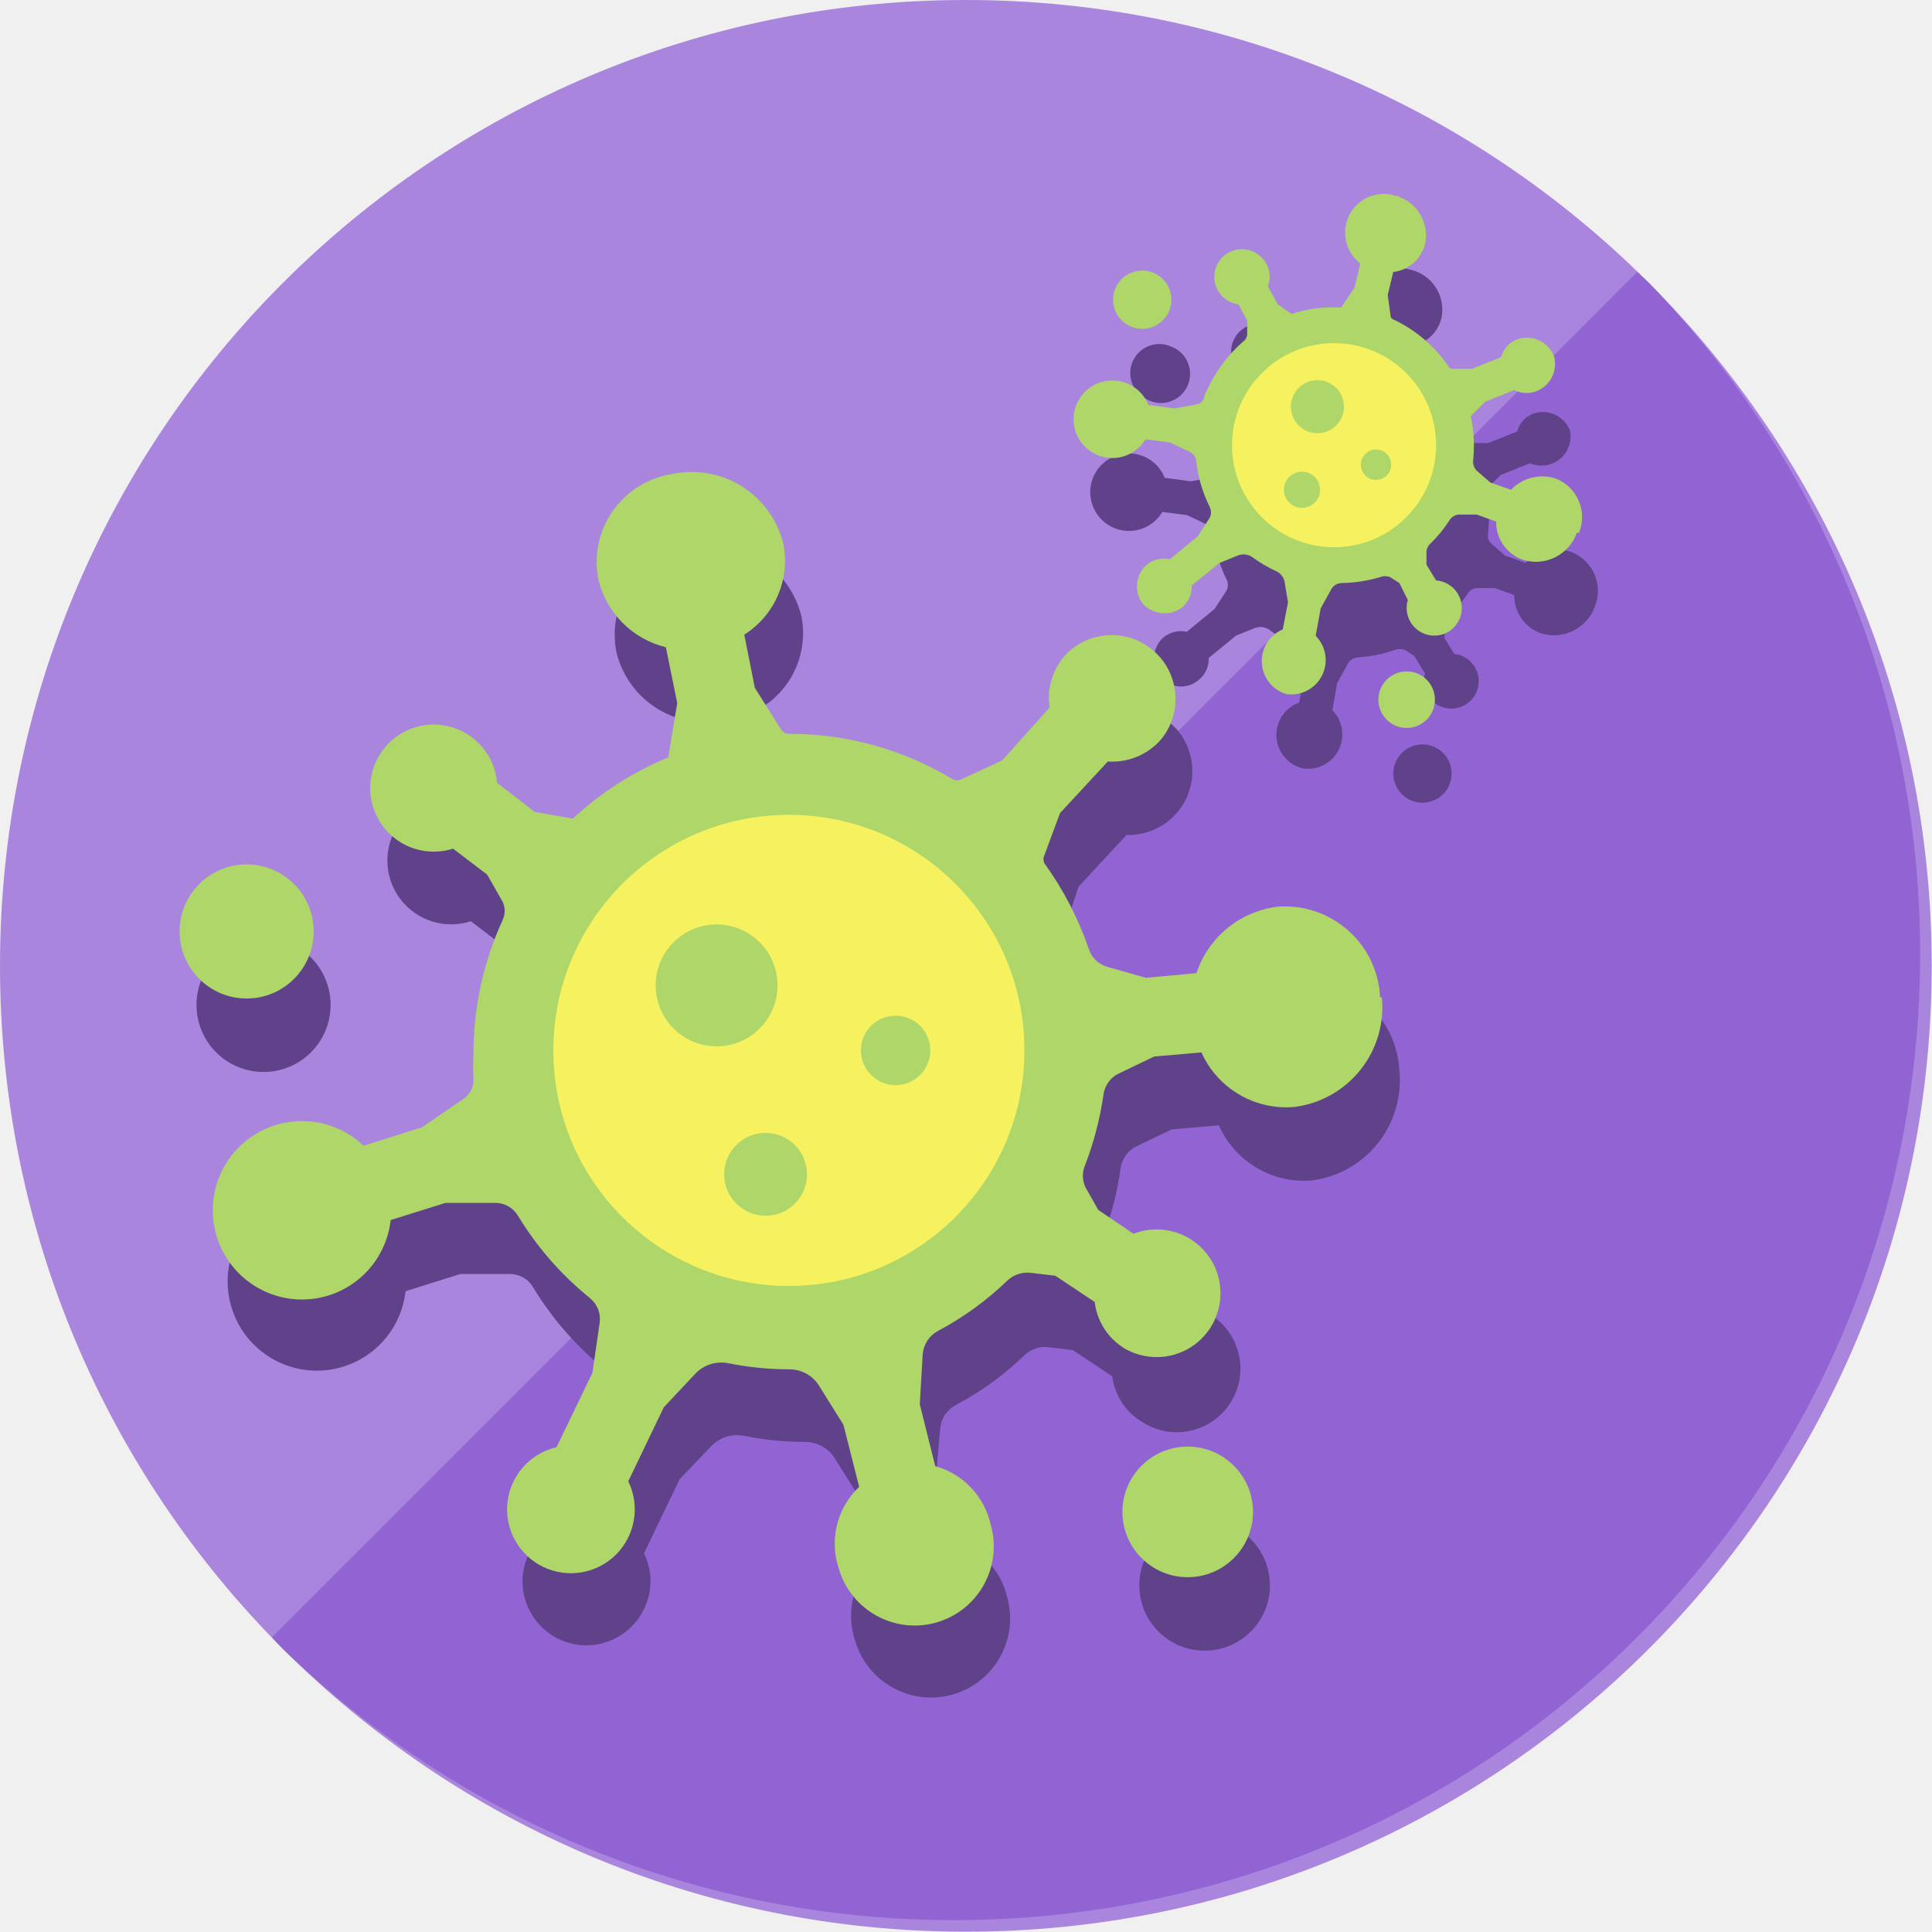
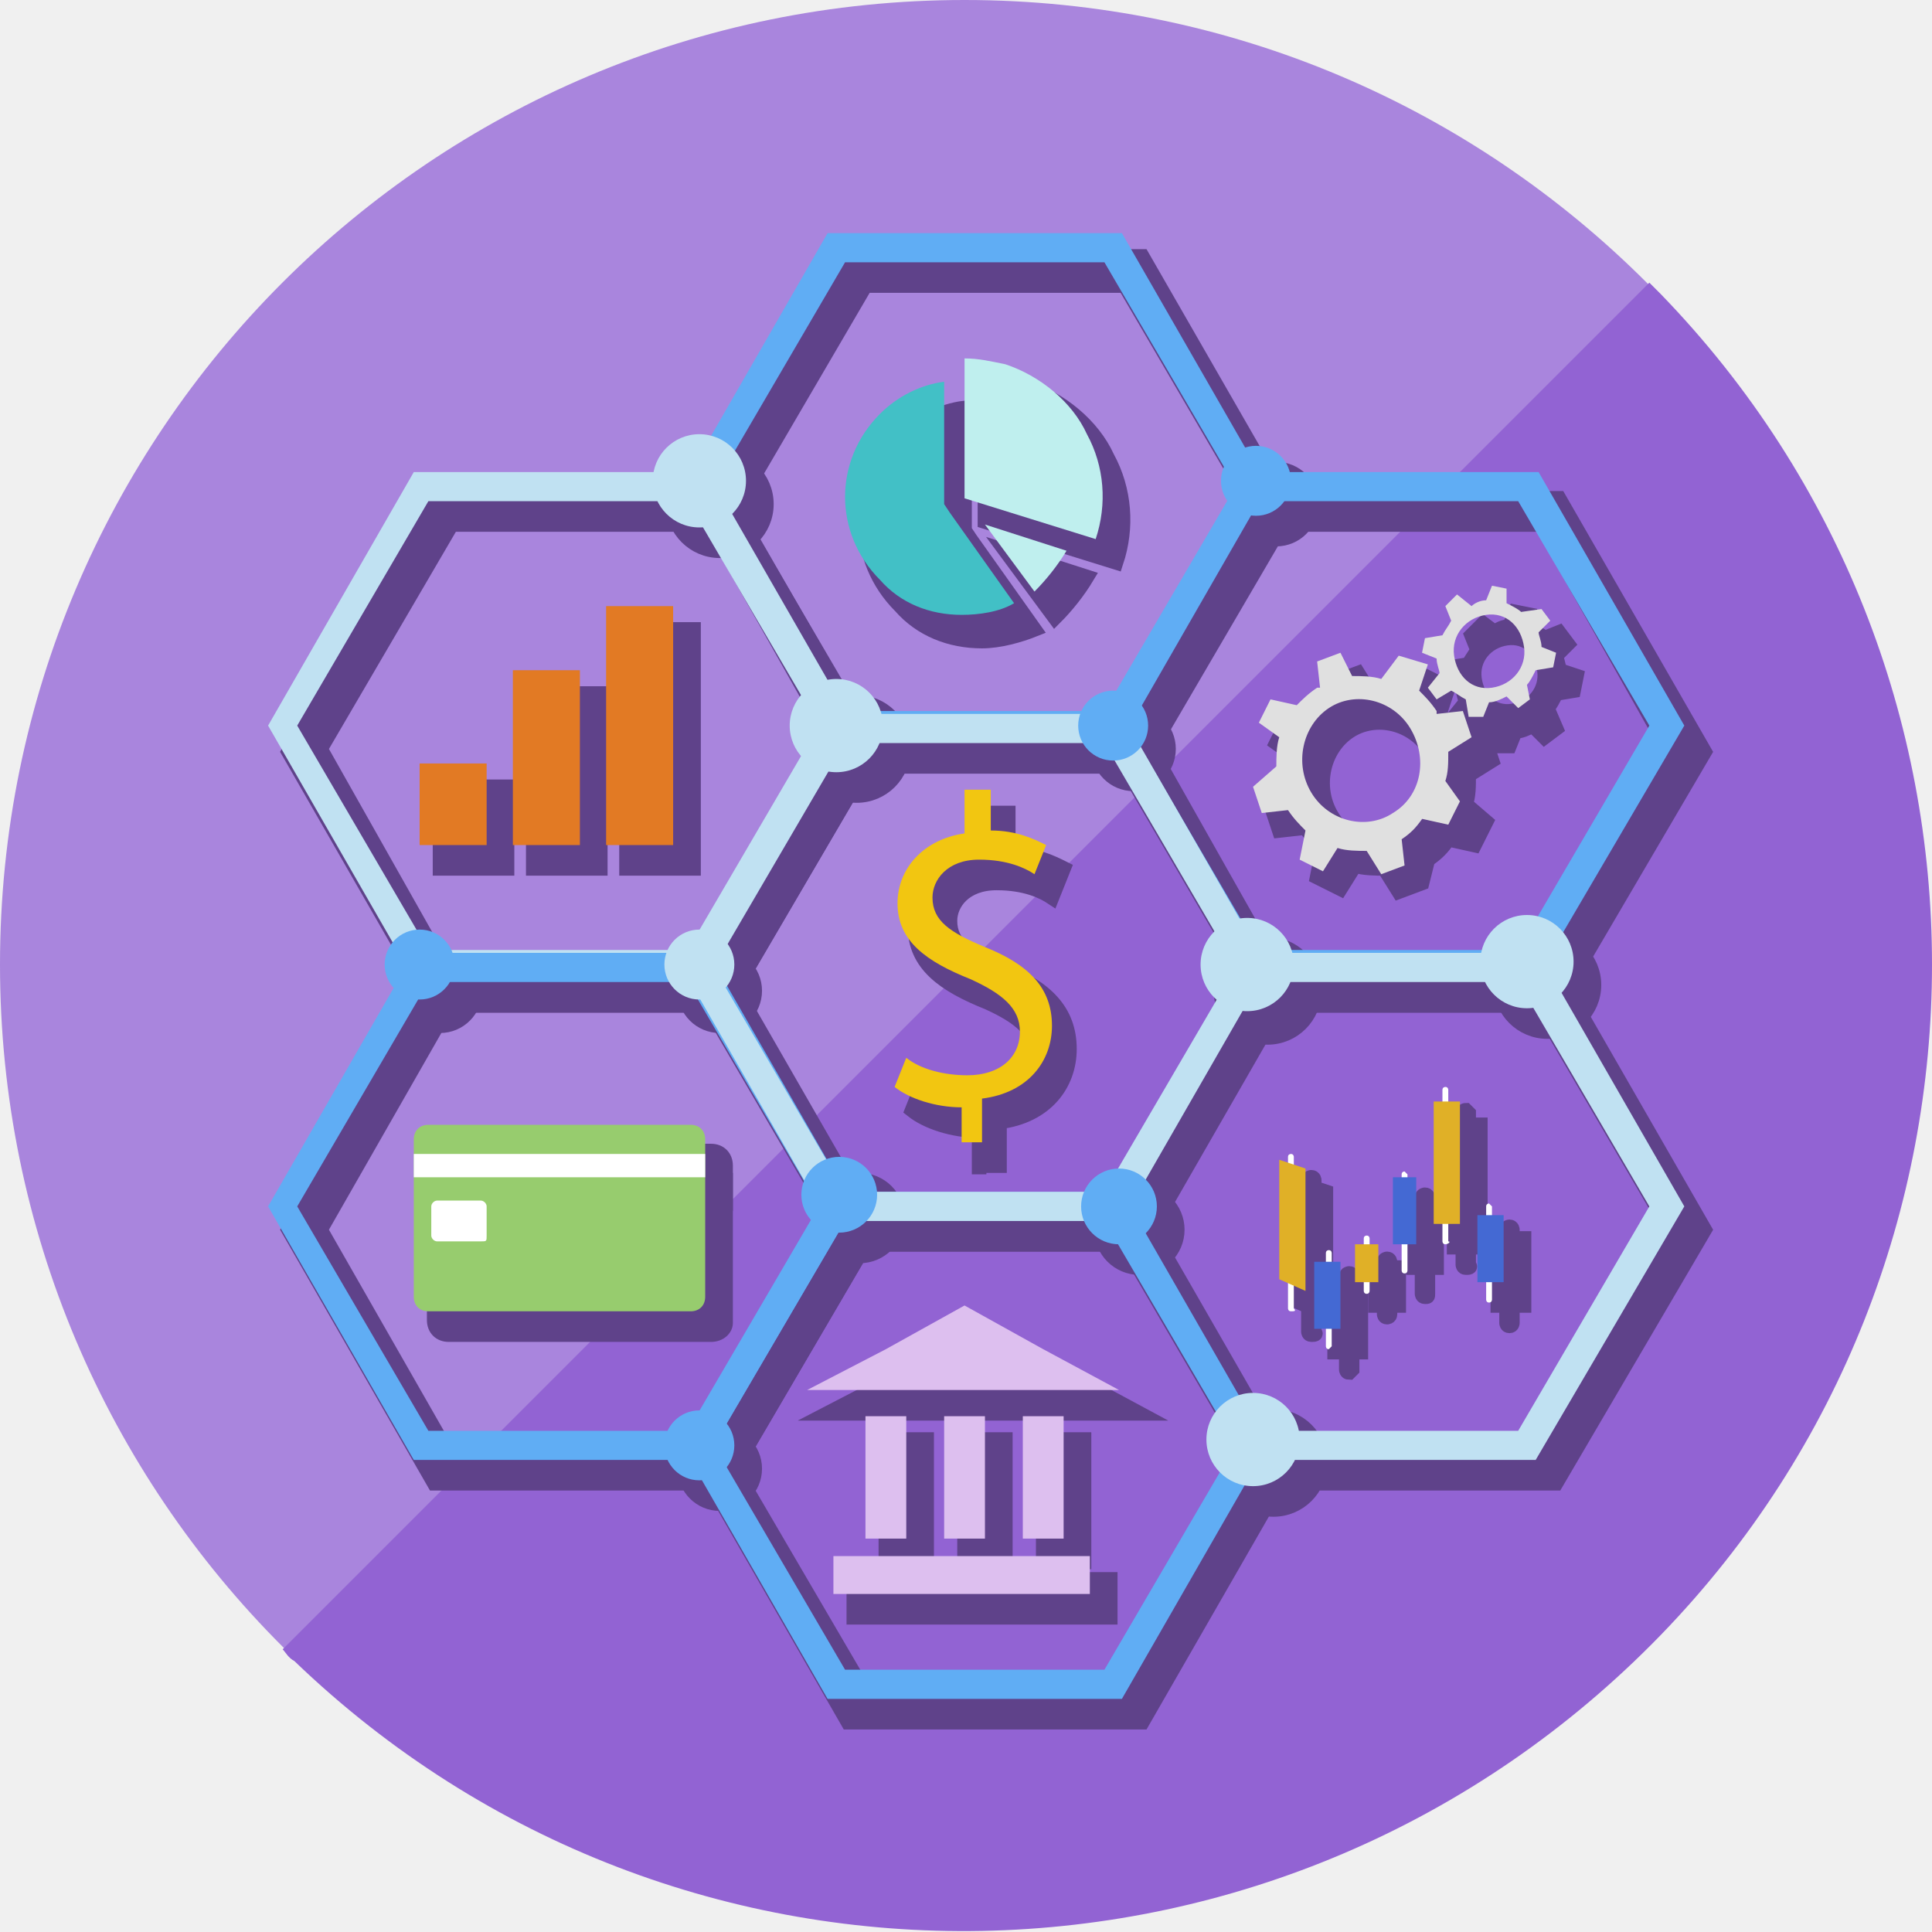
- <svg xmlns="http://www.w3.org/2000/svg" viewBox="0 0 66.27 66.27">
-   <defs>
-     <style>.cls-1{fill:#a985dd;}.cls-2{fill:#9263d3;}.cls-3{fill:#5f428a;}.cls-4{fill:#afd669;}.cls-5{fill:#f5f15f;}</style>
-   </defs>
-   <g id="圖層_2" data-name="圖層 2">
-     <g id="圖層_1-2" data-name="圖層 1">
-       <circle class="cls-1" cx="33.13" cy="33.13" r="33.13" />
-       <path class="cls-2" d="M9.33,56.16c.12.14.24.27.37.4A33.14,33.14,0,0,0,56.56,9.7l-.4-.37Z" />
-       <path class="cls-3" d="M44.47,33.62a3.35,3.35,0,0,0-2.79,2.28L40,36.06l-1.34-.38a.91.91,0,0,1-.62-.6,11.23,11.23,0,0,0-1.52-2.94.33.33,0,0,1,0-.3L37,30.41l1.64-1.77A2.19,2.19,0,0,0,40.35,25a2.19,2.19,0,0,0-3.75,1.84L35,28.57l-1.4.65a.35.35,0,0,1-.3,0,10.86,10.86,0,0,0-5.62-1.56h0a.33.33,0,0,1-.27-.15l-.9-1.44-.37-1.81a3,3,0,0,0,1.35-3.12,3.24,3.24,0,0,0-3.82-2.39,3.06,3.06,0,0,0-2.53,3.6,3.14,3.14,0,0,0,2.32,2.34l.39,1.92-.31,1.86a10.9,10.9,0,0,0-3.27,2.1l-1.31-.23-1.3-1a2.19,2.19,0,1,0-1.51,2.26l1.17.89.43.88a.73.73,0,0,1,0,.63,11,11,0,0,0-1,4.55,8.51,8.51,0,0,0,0,.88.78.78,0,0,1-.31.68l-1.46,1-2,.63a3.06,3.06,0,1,0,.93,2.55l1.88-.59,1.71,0a.91.91,0,0,1,.77.43A10.89,10.89,0,0,0,20.78,47a.89.89,0,0,1,.32.84l-.24,1.72-1.23,2.55a2.19,2.19,0,1,0,2.46,3.08,2.17,2.17,0,0,0,0-1.91l1.22-2.54L24.4,49.6a1.23,1.23,0,0,1,1.12-.35,10.66,10.66,0,0,0,2.12.21h0a1.2,1.2,0,0,1,1,.57l.83,1.33.54,2.13a2.69,2.69,0,0,0-.68,2.78,2.71,2.71,0,0,0,5.21-1.51,2.68,2.68,0,0,0-1.9-1.95l-.54-2.12L32.25,49a1,1,0,0,1,.51-.79,10.59,10.59,0,0,0,2.4-1.74,1,1,0,0,1,.79-.26l.85.1,1.35.9a2.16,2.16,0,0,0,1.05,1.58,2.18,2.18,0,0,0,2.33-3.69,2.17,2.17,0,0,0-2-.23L38.32,44l-.44-.78a.89.89,0,0,1-.05-.78,10.61,10.61,0,0,0,.61-2.39,1,1,0,0,1,.52-.72l1.23-.59,1.62-.14A3.19,3.19,0,0,0,45,40.49a3.46,3.46,0,0,0,3-3.76A3.27,3.27,0,0,0,44.47,33.62Z" />
-       <circle class="cls-3" cx="9.04" cy="34.47" r="2.3" />
-       <path class="cls-3" d="M41.32,52.14a2.24,2.24,0,1,0,2.24,2.24A2.24,2.24,0,0,0,41.32,52.14Z" />
-       <path class="cls-3" d="M53.86,18.92a1.48,1.48,0,0,0-1.52.39l-.71-.25-.45-.39a.37.37,0,0,1-.14-.35A5,5,0,0,0,51,16.88a.13.13,0,0,1,0-.12l.48-.47,1-.4a1,1,0,0,0,1.37-1.13,1,1,0,0,0-1.26-.57.9.9,0,0,0-.55.61l-1,.4h-.67a.14.14,0,0,1-.12-.06,4.74,4.74,0,0,0-1.92-1.64h0a.15.15,0,0,1-.08-.11l-.09-.72.19-.79a1.28,1.28,0,0,0,1.1-1,1.41,1.41,0,0,0-1.07-1.63,1.32,1.32,0,0,0-1.65,1,1.34,1.34,0,0,0,.49,1.34l-.2.83-.46.68a4.48,4.48,0,0,0-1.67.23L44.4,13l-.33-.62a.92.92,0,0,0-.08-.82A.95.95,0,1,0,43.07,13l.3.56V14a.31.31,0,0,1-.11.25A4.87,4.87,0,0,0,42,15.8l-.15.36a.3.3,0,0,1-.24.21l-.76.14-.9-.12a1.32,1.32,0,0,0-1.08-.83,1.33,1.33,0,1,0,1,2l.85.11.67.32a.38.38,0,0,1,.22.31,4.74,4.74,0,0,0,.46,1.57.42.42,0,0,1,0,.39l-.41.63-.95.78a.94.94,0,0,0-.84.23,1,1,0,0,0-.13,1.25.94.94,0,0,0,1.37.18.92.92,0,0,0,.35-.76l.94-.77.65-.26a.53.53,0,0,1,.5.07,4.21,4.21,0,0,0,.8.47h0a.53.53,0,0,1,.3.41l.09.68-.18.93a1.18,1.18,0,0,0,.14,2.26,1.18,1.18,0,0,0,1-2l.17-.94.36-.65a.42.42,0,0,1,.34-.22,4.86,4.86,0,0,0,1.26-.25.48.48,0,0,1,.37,0l.31.2.37.6a.94.94,0,1,0,1-.67l-.33-.54,0-.39a.38.38,0,0,1,.12-.32,5,5,0,0,0,.68-.83.4.4,0,0,1,.33-.18h.59l.67.24a1.37,1.37,0,0,0,.91,1.31,1.49,1.49,0,0,0,1.86-.93A1.43,1.43,0,0,0,53.86,18.92Z" />
-       <path class="cls-3" d="M39.34,13.7a1,1,0,1,0,.84-1.81,1,1,0,0,0-1.32.49A1,1,0,0,0,39.34,13.7Z" />
-       <path class="cls-3" d="M49.24,25.64a1,1,0,1,0,.47,1.29A1,1,0,0,0,49.24,25.64Z" />
-       <path class="cls-4" d="M47.4,34.21a3.45,3.45,0,0,1-3,3.76,3.19,3.19,0,0,1-3.19-1.87l-1.62.14-1.23.59a.94.94,0,0,0-.51.72,11.19,11.19,0,0,1-.62,2.39.93.93,0,0,0,0,.78l.44.78,1.21.82a2.19,2.19,0,1,1-.33,3.92,2.16,2.16,0,0,1-1-1.58l-1.35-.9-.84-.1a1,1,0,0,0-.8.26,10.59,10.59,0,0,1-2.4,1.74,1,1,0,0,0-.51.79l-.1,1.72.53,2.12a2.68,2.68,0,0,1,1.9,2,2.71,2.71,0,0,1-5.21,1.51A2.69,2.69,0,0,1,29.47,51l-.54-2.13-.83-1.33a1.2,1.2,0,0,0-1-.57h0a10.66,10.66,0,0,1-2.12-.21,1.23,1.23,0,0,0-1.12.35l-1.09,1.16-1.22,2.54a2.19,2.19,0,1,1-2.46-1.17l1.23-2.55.25-1.72a.92.92,0,0,0-.33-.84,10.89,10.89,0,0,1-2.48-2.84.91.91,0,0,0-.77-.43l-1.71,0-1.88.59a3.06,3.06,0,1,1-.93-2.55l2-.63,1.46-1a.78.78,0,0,0,.31-.68,8.51,8.51,0,0,1,0-.88,11,11,0,0,1,1-4.55.73.73,0,0,0,0-.63L16.71,30l-1.17-.89a2.18,2.18,0,1,1,1.51-2.26l1.29,1,1.31.23a10.9,10.9,0,0,1,3.27-2.1l.31-1.86-.39-1.92a3.14,3.14,0,0,1-2.32-2.34,3.06,3.06,0,0,1,2.53-3.6,3.24,3.24,0,0,1,3.82,2.39,3,3,0,0,1-1.34,3.12l.36,1.82.9,1.43a.33.33,0,0,0,.27.15h0a10.83,10.83,0,0,1,5.62,1.56.35.35,0,0,0,.3,0l1.4-.65L36,24.27a2.22,2.22,0,0,1,.56-1.82,2.19,2.19,0,0,1,3.26,2.92,2.22,2.22,0,0,1-1.82.75l-1.64,1.77-.53,1.43a.32.32,0,0,0,0,.3,11.23,11.23,0,0,1,1.52,2.94.93.93,0,0,0,.62.6l1.34.38,1.73-.16a3.36,3.36,0,0,1,2.79-2.28,3.27,3.27,0,0,1,3.51,3.11Z" />
-       <circle class="cls-5" cx="27.06" cy="36.03" r="8.08" />
-       <circle class="cls-4" cx="8.46" cy="31.95" r="2.3" />
-       <circle class="cls-4" cx="40.74" cy="51.86" r="2.24" />
-       <circle class="cls-4" cx="24.58" cy="33.8" r="2.09" />
-       <circle class="cls-4" cx="26.26" cy="40.28" r="1.42" />
-       <circle class="cls-4" cx="30.72" cy="36.03" r="1.19" />
-       <path class="cls-4" d="M54.09,18.27a1.49,1.49,0,0,1-1.86.93,1.37,1.37,0,0,1-.91-1.31l-.67-.24h-.59a.4.4,0,0,0-.33.18,4.56,4.56,0,0,1-.68.83.41.41,0,0,0-.12.32l0,.39.33.54a.95.95,0,0,1,.37,1.79.95.95,0,0,1-1.34-1.12L48,20l-.31-.2a.45.45,0,0,0-.36,0A5,5,0,0,1,46,20a.42.42,0,0,0-.34.22l-.36.65-.17.94a1.18,1.18,0,0,1-1,2A1.18,1.18,0,0,1,44,21.59l.18-.93L44.07,20a.51.51,0,0,0-.3-.41h0a4.54,4.54,0,0,1-.8-.47.53.53,0,0,0-.5-.07l-.64.26-.95.77a.94.94,0,0,1-.34.76,1,1,0,0,1-1.38-.18,1,1,0,0,1,.13-1.25.94.94,0,0,1,.84-.23l.95-.78.41-.63a.42.42,0,0,0,0-.39,4.74,4.74,0,0,1-.46-1.57.38.38,0,0,0-.22-.31l-.67-.32-.85-.11a1.32,1.32,0,0,1-1.3.63,1.33,1.33,0,1,1,1.4-1.81l.9.12.76-.14a.33.33,0,0,0,.25-.21c0-.12.09-.24.14-.36a4.87,4.87,0,0,1,1.22-1.6.32.32,0,0,0,.12-.25V11l-.3-.56A.95.95,0,1,1,43.41,9a.92.92,0,0,1,.08.82l.34.62.47.33A4.48,4.48,0,0,1,46,10.55l.46-.68.2-.83a1.34,1.34,0,0,1-.49-1.34,1.32,1.32,0,0,1,1.65-1,1.41,1.41,0,0,1,1.07,1.63,1.28,1.28,0,0,1-1.1,1l-.19.79.1.72a.12.12,0,0,0,.08.11h0a4.74,4.74,0,0,1,1.92,1.64.14.14,0,0,0,.12.06h.67l1-.4a.9.9,0,0,1,.55-.61,1,1,0,0,1,1.26.57,1,1,0,0,1-.51,1.17.94.94,0,0,1-.85,0l-1,.4-.47.47a.11.11,0,0,0,0,.12,5,5,0,0,1,.06,1.44.43.43,0,0,0,.14.35l.45.39.71.25a1.48,1.48,0,0,1,1.52-.39,1.42,1.42,0,0,1,.81,1.87Z" />
-       <circle class="cls-5" cx="45.76" cy="15.27" r="3.5" />
-       <circle class="cls-4" cx="39.18" cy="10.28" r="1" />
-       <circle class="cls-4" cx="48.25" cy="24" r="0.97" />
-       <circle class="cls-4" cx="45.19" cy="13.95" r="0.91" />
-       <circle class="cls-4" cx="44.66" cy="16.8" r="0.62" />
-       <circle class="cls-4" cx="47.2" cy="15.94" r="0.52" />
+ <svg xmlns="http://www.w3.org/2000/svg" version="1.1" id="圖層_1" x="0px" y="0px" viewBox="0 0 66.3 66.3" style="enable-background:new 0 0 66.3 66.3;" xml:space="preserve">
+   <style type="text/css">
+ 	.st0{fill:#A985DD;}
+ 	.st1{fill:#9263D3;}
+ 	.st2{fill:#5F428A;stroke:#5F428A;stroke-width:0.5;stroke-miterlimit:10;}
+ 	.st3{fill:#60ADF4;}
+ 	.st4{fill:#C0E1F2;}
+ 	.st5{fill:#F2C611;}
+ 	.st6{fill:#E27A24;}
+ 	.st7{fill:#E0E0E0;}
+ 	.st8{fill:#FFFFFF;}
+ 	.st9{fill:#E0B027;}
+ 	.st10{fill:#4469D3;}
+ 	.st11{fill:#BFEFEE;}
+ 	.st12{fill:#42C0C6;}
+ 	.st13{fill:#97CC6E;}
+ 	.st14{fill:#DDBFEF;}
+ </style>
+   <g>
+     <circle class="st0" cx="33.1" cy="33.1" r="33.1" />
+     <path class="st1" d="M9.7,56.6c0.1,0.1,0.2,0.3,0.4,0.4C23.3,69.7,44.2,69.3,57,56.1c12.4-12.8,12.4-33.2,0-46l-0.4-0.4L9.7,56.6z" />
+     <g>
+       <g>
+         <path class="st2" d="M53.4,34.5H43.4l-5-8.7l5-8.7h10.1l5,8.7L53.4,34.5z M43.9,33.5h8.9l4.5-7.7L52.9,18h-8.9l-4.5,7.7     L43.9,33.5z" />
+         <path class="st2" d="M53.4,50.9H43.4l-5-8.7l5-8.7h10.1l5,8.7L53.4,50.9z M43.9,49.9h8.9l4.5-7.7l-4.5-7.7h-8.9l-4.5,7.7     L43.9,49.9z" />
+         <path class="st2" d="M39.2,26.2H29.1l-5-8.7l5-8.7h10.1l5,8.7L39.2,26.2z M29.7,25.2h8.9l4.5-7.7l-4.5-7.7h-8.9l-4.5,7.7     L29.7,25.2z" />
+         <path class="st2" d="M24.9,34.5H14.9l-5-8.7l5-8.7h10.1l5,8.7L24.9,34.5z M15.4,33.5h8.9l4.5-7.7L24.4,18h-8.9L11,25.7L15.4,33.5     z" />
+         <path class="st2" d="M39.2,59.1H29.1l-5-8.7l5-8.7h10.1l5,8.7L39.2,59.1z M29.7,58.1h8.9l4.5-7.7l-4.5-7.7h-8.9l-4.5,7.7     L29.7,58.1z" />
+         <path class="st2" d="M24.9,50.9H14.9l-5-8.7l5-8.7h10.1l5,8.7L24.9,50.9z M15.4,49.9h8.9l4.5-7.7l-4.5-7.7h-8.9L11,42.2     L15.4,49.9z" />
+         <path class="st2" d="M39.2,42.7H29.1l-5-8.7l5-8.7h10.1l5,8.7L39.2,42.7z M29.7,41.7h8.9l4.5-7.7l-4.5-7.7h-8.9L25.2,34     L29.7,41.7z" />
+         <circle class="st2" cx="24.7" cy="34" r="1.2" />
+         <circle class="st2" cx="29.4" cy="25.7" r="1.6" />
+         <circle class="st2" cx="43.5" cy="34" r="1.6" />
+         <circle class="st2" cx="38.9" cy="25.7" r="1.2" />
+         <circle class="st2" cx="29.5" cy="41.8" r="1.3" />
+         <circle class="st2" cx="39.1" cy="42.2" r="1.3" />
+         <circle class="st2" cx="15.1" cy="34" r="1.2" />
+         <circle class="st2" cx="24.7" cy="50.4" r="1.2" />
+         <circle class="st2" cx="24.7" cy="17.3" r="1.6" />
+         <circle class="st2" cx="53.1" cy="33.8" r="1.6" />
+         <circle class="st2" cx="43.7" cy="50.2" r="1.6" />
+         <circle class="st2" cx="43.8" cy="17.3" r="1.2" />
+         <g>
+           <path class="st2" d="M33.6,40.3v-1.5c-0.9,0-1.8-0.3-2.3-0.7l0.4-1c0.5,0.4,1.3,0.6,2.1,0.6c1.1,0,1.8-0.6,1.8-1.5      c0-0.8-0.6-1.3-1.7-1.8c-1.5-0.6-2.5-1.3-2.5-2.6c0-1.2,0.9-2.2,2.3-2.4v-1.5h0.9v1.4c0.9,0,1.5,0.3,1.9,0.5l-0.4,1      c-0.3-0.2-0.9-0.5-1.9-0.5c-1.1,0-1.6,0.7-1.6,1.3c0,0.8,0.6,1.2,1.8,1.7c1.5,0.6,2.3,1.4,2.3,2.7c0,1.2-0.8,2.3-2.4,2.5v1.5      H33.6z" />
+         </g>
+         <g>
+           <g>
+             <rect x="15.1" y="27" class="st2" width="2.3" height="2.8" />
+           </g>
+           <g>
+             <rect x="18.3" y="23.8" class="st2" width="2.3" height="6" />
+           </g>
+           <g>
+             <rect x="21.5" y="21.6" class="st2" width="2.3" height="8.2" />
+           </g>
+         </g>
+       </g>
+       <g>
+         <g>
+           <g>
+             <path class="st2" d="M50.3,27.6c0.1-0.3,0.1-0.6,0.1-1l0.8-0.5l-0.3-0.9l-0.9,0.1c0,0,0,0,0-0.1c-0.2-0.3-0.4-0.5-0.6-0.7       l0.3-0.9l-0.8-0.4L48.1,24c-0.3-0.1-0.7-0.1-1-0.1l-0.5-0.8l-0.8,0.3l0.1,0.9c0,0,0,0-0.1,0c-0.3,0.2-0.5,0.4-0.7,0.6l-0.9-0.2       l-0.4,0.8l0.7,0.5c-0.1,0.3-0.1,0.7-0.1,1l-0.8,0.6l0.3,0.9l0.9-0.1c0,0,0,0,0,0c0.2,0.3,0.4,0.5,0.6,0.7l-0.2,1l0.8,0.4       l0.5-0.8c0.3,0.1,0.7,0.1,1,0.1l0.5,0.8l0.8-0.3L49,29.5c0,0,0,0,0,0c0.3-0.2,0.5-0.4,0.7-0.7l0.9,0.2l0.4-0.8L50.3,27.6z        M48.5,28.7c-0.9,0.6-2.2,0.3-2.8-0.7c-0.6-1-0.3-2.3,0.6-2.9c0.9-0.6,2.2-0.3,2.8,0.7C49.7,26.8,49.5,28.1,48.5,28.7z" />
+           </g>
+         </g>
+       </g>
+       <g>
+         <g>
+           <g>
+             <path class="st2" d="M53.1,24.3c0.1-0.1,0.2-0.3,0.3-0.5l0.6-0.1l0.1-0.5L53.5,23c0,0,0,0,0,0c0-0.2-0.1-0.4-0.1-0.5l0.4-0.4       l-0.3-0.4l-0.5,0.2c-0.1-0.1-0.3-0.2-0.5-0.3l0-0.5l-0.5-0.1l-0.2,0.5c0,0,0,0,0,0c-0.2,0-0.4,0.1-0.5,0.2l-0.4-0.3l-0.4,0.4       l0.2,0.5c-0.1,0.2-0.2,0.3-0.3,0.5l-0.6,0.1l-0.1,0.5l0.5,0.2c0,0,0,0,0,0c0,0.2,0.1,0.4,0.1,0.5l-0.4,0.5l0.3,0.4l0.5-0.3       c0.2,0.1,0.3,0.2,0.5,0.3l0.1,0.6l0.5,0l0.2-0.5c0,0,0,0,0,0c0.2,0,0.4-0.1,0.6-0.2l0.4,0.4l0.4-0.3L53.1,24.3z M51.9,24.4       c-0.7,0.1-1.2-0.4-1.3-1.1c-0.1-0.7,0.4-1.3,1.1-1.4c0.7-0.1,1.2,0.4,1.3,1.1C53.1,23.7,52.6,24.3,51.9,24.4z" />
+           </g>
+         </g>
+       </g>
+       <g>
+         <g>
+           <g>
+             <g>
+               <path class="st2" d="M45,45.8c-0.1,0-0.1-0.1-0.1-0.1v-5.2c0-0.1,0.1-0.1,0.1-0.1c0.1,0,0.1,0.1,0.1,0.1v5.2        C45.2,45.8,45.1,45.8,45,45.8z" />
+             </g>
+             <g>
+               <polygon class="st2" points="45.5,40.9 44.6,40.6 44.6,44.7 45.5,45.1       " />
+             </g>
+           </g>
+           <g>
+             <g>
+               <path class="st2" d="M50.3,43.5c-0.1,0-0.1-0.1-0.1-0.1v-5.2c0-0.1,0.1-0.1,0.1-0.1s0.1,0.1,0.1,0.1v5.2        C50.5,43.5,50.4,43.5,50.3,43.5z" />
+             </g>
+             <g>
+               <rect x="49.9" y="38.6" class="st2" width="0.9" height="4.2" />
+             </g>
+           </g>
+           <g>
+             <g>
+               <path class="st2" d="M46.3,47.1c-0.1,0-0.1-0.1-0.1-0.1v-3.2c0-0.1,0.1-0.1,0.1-0.1c0.1,0,0.1,0.1,0.1,0.1V47        C46.4,47,46.3,47.1,46.3,47.1z" />
+             </g>
+             <g>
+               <rect x="45.8" y="44.1" class="st2" width="0.9" height="2.3" />
+             </g>
+           </g>
+           <g>
+             <g>
+               <path class="st2" d="M51.8,45.5c-0.1,0-0.1-0.1-0.1-0.1v-3.2c0-0.1,0.1-0.1,0.1-0.1c0.1,0,0.1,0.1,0.1,0.1v3.2        C51.9,45.4,51.9,45.5,51.8,45.5z" />
+             </g>
+             <g>
+               <rect x="51.4" y="42.5" class="st2" width="0.9" height="2.3" />
+             </g>
+           </g>
+           <g>
+             <g>
+               <path class="st2" d="M47.6,45.2c-0.1,0-0.1-0.1-0.1-0.1v-1.8c0-0.1,0.1-0.1,0.1-0.1c0.1,0,0.1,0.1,0.1,0.1v1.8        C47.7,45.2,47.6,45.2,47.6,45.2z" />
+             </g>
+             <g>
+               <rect x="47.2" y="43.5" class="st2" width="0.8" height="1.3" />
+             </g>
+           </g>
+           <g>
+             <g>
+               <path class="st2" d="M48.9,44.5c-0.1,0-0.1-0.1-0.1-0.1v-3.3c0-0.1,0.1-0.1,0.1-0.1c0.1,0,0.1,0.1,0.1,0.1v3.3        C49,44.5,49,44.5,48.9,44.5z" />
+             </g>
+             <g>
+               <rect x="48.5" y="41.2" class="st2" width="0.8" height="2.3" />
+             </g>
+           </g>
+         </g>
+       </g>
+       <g>
+         <path class="st2" d="M34.5,18.9l2.8,0.9c-0.3,0.5-0.7,1-1.1,1.4L34.5,18.9z" />
+         <path class="st2" d="M33.8,17.9v-4.8c0.5,0,0.9,0.1,1.4,0.2c1.2,0.4,2.3,1.3,2.8,2.4c0.6,1.1,0.7,2.4,0.3,3.6L33.8,17.9z" />
+         <path class="st2" d="M33.7,22c-1.1,0-2.1-0.4-2.8-1.2c-1.6-1.6-1.6-4.1,0-5.7c0.6-0.6,1.4-1,2.2-1.1v4.2l0.2,0.3l2.2,3.1     C35,21.8,34.3,22,33.7,22L33.7,22z" />
+       </g>
+       <g>
+         <g>
+           <path class="st2" d="M24.4,45.8h-9c-0.3,0-0.5-0.2-0.5-0.5V40c0-0.3,0.2-0.5,0.5-0.5h9c0.3,0,0.5,0.2,0.5,0.5v5.4      C24.9,45.6,24.7,45.8,24.4,45.8z" />
+           <rect x="14.9" y="40.5" class="st2" width="10" height="0.8" />
+         </g>
+         <path class="st2" d="M17.2,43.5h-1.5c-0.1,0-0.2-0.1-0.2-0.2v-1c0-0.1,0.1-0.2,0.2-0.2h1.5c0.1,0,0.2,0.1,0.2,0.2v1     C17.4,43.4,17.4,43.5,17.2,43.5z" />
+       </g>
+       <g>
+         <polygon class="st2" points="33.8,48.5 28.4,48.5 31.1,47.1 33.8,45.7 36.5,47.1 39.1,48.5    " />
+         <g>
+           <rect x="30.4" y="49.4" class="st2" width="1.4" height="4.2" />
+           <rect x="35.8" y="49.4" class="st2" width="1.4" height="4.2" />
+           <rect x="33.1" y="49.4" class="st2" width="1.4" height="4.2" />
+         </g>
+         <rect x="29.3" y="54.2" class="st2" width="8.8" height="1.3" />
+       </g>
+     </g>
+     <g>
+       <g>
+         <path class="st3" d="M52.7,33.6H42.7l-5-8.7l5-8.7h10.1l5,8.7L52.7,33.6z M43.2,32.6h8.9l4.5-7.7l-4.5-7.7h-8.9l-4.5,7.7     L43.2,32.6z" />
+         <path class="st4" d="M52.7,50.1H42.7l-5-8.7l5-8.7h10.1l5,8.7L52.7,50.1z M43.2,49.1h8.9l4.5-7.7l-4.5-7.7h-8.9l-4.5,7.7     L43.2,49.1z" />
+         <path class="st3" d="M38.5,25.4H28.4l-5-8.7l5-8.7h10.1l5,8.7L38.5,25.4z M29,24.4h8.9l4.5-7.7L37.9,9H29l-4.5,7.7L29,24.4z" />
+         <path class="st4" d="M24.2,33.6H14.2l-5-8.7l5-8.7h10.1l5,8.7L24.2,33.6z M14.7,32.6h8.9l4.5-7.7l-4.5-7.7h-8.9l-4.5,7.7     L14.7,32.6z" />
+         <path class="st3" d="M38.5,58.3H28.4l-5-8.7l5-8.7h10.1l5,8.7L38.5,58.3z M29,57.3h8.9l4.5-7.7l-4.5-7.7H29l-4.5,7.7L29,57.3z" />
+         <path class="st3" d="M24.2,50.1H14.2l-5-8.7l5-8.7h10.1l5,8.7L24.2,50.1z M14.7,49.1h8.9l4.5-7.7l-4.5-7.7h-8.9l-4.5,7.7     L14.7,49.1z" />
+         <path class="st4" d="M38.5,41.9H28.4l-5-8.7l5-8.7h10.1l5,8.7L38.5,41.9z M29,40.9h8.9l4.5-7.7l-4.5-7.7H29l-4.5,7.7L29,40.9z" />
+         <circle class="st4" cx="24" cy="33.1" r="1.2" />
+         <circle class="st4" cx="28.7" cy="24.9" r="1.6" />
+         <circle class="st4" cx="42.8" cy="33.1" r="1.6" />
+         <circle class="st3" cx="38.2" cy="24.9" r="1.2" />
+         <circle class="st3" cx="28.8" cy="41" r="1.3" />
+         <circle class="st3" cx="38.4" cy="41.4" r="1.3" />
+         <circle class="st3" cx="14.4" cy="33.1" r="1.2" />
+         <circle class="st3" cx="24" cy="49.6" r="1.2" />
+         <circle class="st4" cx="24" cy="16.5" r="1.6" />
+         <circle class="st4" cx="52.4" cy="33" r="1.6" />
+         <circle class="st4" cx="43" cy="49.4" r="1.6" />
+         <circle class="st3" cx="43.1" cy="16.5" r="1.2" />
+         <g>
+           <path class="st5" d="M33,39.5V38c-0.9,0-1.8-0.3-2.3-0.7l0.4-1c0.5,0.4,1.3,0.6,2.1,0.6c1.1,0,1.8-0.6,1.8-1.5      c0-0.8-0.6-1.3-1.7-1.8c-1.5-0.6-2.5-1.3-2.5-2.6c0-1.2,0.9-2.2,2.3-2.4v-1.5H34v1.4c0.9,0,1.5,0.3,1.9,0.5l-0.4,1      c-0.3-0.2-0.9-0.5-1.9-0.5c-1.1,0-1.6,0.7-1.6,1.3c0,0.8,0.6,1.2,1.8,1.7c1.5,0.6,2.3,1.4,2.3,2.7c0,1.2-0.8,2.3-2.4,2.5v1.5H33      z" />
+         </g>
+         <g>
+           <g>
+             <rect x="14.4" y="26.2" class="st6" width="2.3" height="2.8" />
+           </g>
+           <g>
+             <rect x="17.6" y="23" class="st6" width="2.3" height="6" />
+           </g>
+           <g>
+             <rect x="20.8" y="20.8" class="st6" width="2.3" height="8.2" />
+           </g>
+         </g>
+       </g>
+       <g>
+         <g>
+           <g>
+             <path class="st7" d="M49.6,26.8c0.1-0.3,0.1-0.6,0.1-1l0.8-0.5l-0.3-0.9l-0.9,0.1c0,0,0,0,0-0.1c-0.2-0.3-0.4-0.5-0.6-0.7       l0.3-0.9L48,22.5l-0.6,0.8c-0.3-0.1-0.7-0.1-1-0.1L46,22.4l-0.8,0.3l0.1,0.9c0,0,0,0-0.1,0c-0.3,0.2-0.5,0.4-0.7,0.6l-0.9-0.2       l-0.4,0.8l0.7,0.5c-0.1,0.3-0.1,0.7-0.1,1L43,27l0.3,0.9l0.9-0.1c0,0,0,0,0,0c0.2,0.3,0.4,0.5,0.6,0.7l-0.2,1l0.8,0.4l0.5-0.8       c0.3,0.1,0.7,0.1,1,0.1l0.5,0.8l0.8-0.3l-0.1-0.9c0,0,0,0,0,0c0.3-0.2,0.5-0.4,0.7-0.7l0.9,0.2l0.4-0.8L49.6,26.8z M47.8,27.9       c-0.9,0.6-2.2,0.3-2.8-0.7c-0.6-1-0.3-2.3,0.6-2.9c0.9-0.6,2.2-0.3,2.8,0.7C49,26,48.8,27.3,47.8,27.9z" />
+           </g>
+         </g>
+       </g>
+       <g>
+         <g>
+           <g>
+             <path class="st7" d="M52.4,23.5c0.1-0.1,0.2-0.3,0.3-0.5l0.6-0.1l0.1-0.5l-0.5-0.2c0,0,0,0,0,0c0-0.2-0.1-0.4-0.1-0.5l0.4-0.4       l-0.3-0.4L52.2,21c-0.1-0.1-0.3-0.2-0.5-0.3l0-0.5l-0.5-0.1L51,20.6c0,0,0,0,0,0c-0.2,0-0.4,0.1-0.5,0.2L50,20.4l-0.4,0.4       l0.2,0.5c-0.1,0.2-0.2,0.3-0.3,0.5l-0.6,0.1l-0.1,0.5l0.5,0.2c0,0,0,0,0,0c0,0.2,0.1,0.4,0.1,0.5l-0.4,0.5l0.3,0.4l0.5-0.3       c0.2,0.1,0.3,0.2,0.5,0.3l0.1,0.6l0.5,0l0.2-0.5c0,0,0,0,0,0c0.2,0,0.4-0.1,0.6-0.2l0.4,0.4l0.4-0.3L52.4,23.5z M51.2,23.6       c-0.7,0.1-1.2-0.4-1.3-1.1c-0.1-0.7,0.4-1.3,1.1-1.4c0.7-0.1,1.2,0.4,1.3,1.1C52.4,22.9,51.9,23.5,51.2,23.6z" />
+           </g>
+         </g>
+       </g>
+       <g>
+         <g>
+           <g>
+             <g>
+               <path class="st8" d="M44.3,45c-0.1,0-0.1-0.1-0.1-0.1v-5.2c0-0.1,0.1-0.1,0.1-0.1c0.1,0,0.1,0.1,0.1,0.1v5.2        C44.5,45,44.4,45,44.3,45z" />
+             </g>
+             <g>
+               <polygon class="st9" points="44.8,40.1 43.9,39.8 43.9,43.9 44.8,44.3       " />
+             </g>
+           </g>
+           <g>
+             <g>
+               <path class="st8" d="M49.6,42.7c-0.1,0-0.1-0.1-0.1-0.1v-5.2c0-0.1,0.1-0.1,0.1-0.1c0.1,0,0.1,0.1,0.1,0.1v5.2        C49.8,42.6,49.7,42.7,49.6,42.7z" />
+             </g>
+             <g>
+               <rect x="49.2" y="37.8" class="st9" width="0.9" height="4.2" />
+             </g>
+           </g>
+           <g>
+             <g>
+               <path class="st8" d="M45.6,46.3c-0.1,0-0.1-0.1-0.1-0.1v-3.2c0-0.1,0.1-0.1,0.1-0.1c0.1,0,0.1,0.1,0.1,0.1v3.2        C45.7,46.2,45.6,46.3,45.6,46.3z" />
+             </g>
+             <g>
+               <rect x="45.1" y="43.3" class="st10" width="0.9" height="2.3" />
+             </g>
+           </g>
+           <g>
+             <g>
+               <path class="st8" d="M51.1,44.7c-0.1,0-0.1-0.1-0.1-0.1v-3.2c0-0.1,0.1-0.1,0.1-0.1s0.1,0.1,0.1,0.1v3.2        C51.2,44.6,51.2,44.7,51.1,44.7z" />
+             </g>
+             <g>
+               <rect x="50.7" y="41.7" class="st10" width="0.9" height="2.3" />
+             </g>
+           </g>
+           <g>
+             <g>
+               <path class="st8" d="M46.9,44.4c-0.1,0-0.1-0.1-0.1-0.1v-1.8c0-0.1,0.1-0.1,0.1-0.1c0.1,0,0.1,0.1,0.1,0.1v1.8        C47,44.3,47,44.4,46.9,44.4z" />
+             </g>
+             <g>
+               <rect x="46.5" y="42.7" class="st9" width="0.8" height="1.3" />
+             </g>
+           </g>
+           <g>
+             <g>
+               <path class="st8" d="M48.2,43.7c-0.1,0-0.1-0.1-0.1-0.1v-3.3c0-0.1,0.1-0.1,0.1-0.1s0.1,0.1,0.1,0.1v3.3        C48.3,43.6,48.3,43.7,48.2,43.7z" />
+             </g>
+             <g>
+               <rect x="47.8" y="40.4" class="st10" width="0.8" height="2.3" />
+             </g>
+           </g>
+         </g>
+       </g>
+       <g>
+         <path class="st11" d="M33.8,18l2.8,0.9c-0.3,0.5-0.7,1-1.1,1.4L33.8,18z" />
+         <path class="st11" d="M33.1,17.1v-4.8c0.5,0,0.9,0.1,1.4,0.2c1.2,0.4,2.3,1.3,2.8,2.4c0.6,1.1,0.7,2.4,0.3,3.6L33.1,17.1z" />
+         <path class="st12" d="M33,21.1c-1.1,0-2.1-0.4-2.8-1.2c-1.6-1.6-1.6-4.1,0-5.7c0.6-0.6,1.4-1,2.2-1.1v4.2l0.2,0.3l2.2,3.1     C34.3,21,33.6,21.1,33,21.1L33,21.1z" />
+       </g>
+       <g>
+         <g>
+           <path class="st13" d="M23.7,45h-9c-0.3,0-0.5-0.2-0.5-0.5v-5.4c0-0.3,0.2-0.5,0.5-0.5h9c0.3,0,0.5,0.2,0.5,0.5v5.4      C24.2,44.8,24,45,23.7,45z" />
+           <rect x="14.2" y="39.6" class="st8" width="10" height="0.8" />
+         </g>
+         <path class="st8" d="M16.5,42.6h-1.5c-0.1,0-0.2-0.1-0.2-0.2v-1c0-0.1,0.1-0.2,0.2-0.2h1.5c0.1,0,0.2,0.1,0.2,0.2v1     C16.7,42.6,16.7,42.6,16.5,42.6z" />
+       </g>
+       <g>
+         <polygon class="st14" points="33.1,47.7 27.7,47.7 30.4,46.3 33.1,44.8 35.8,46.3 38.4,47.7    " />
+         <g>
+           <rect x="29.7" y="48.6" class="st14" width="1.4" height="4.2" />
+           <rect x="35.1" y="48.6" class="st14" width="1.4" height="4.2" />
+           <rect x="32.4" y="48.6" class="st14" width="1.4" height="4.2" />
+         </g>
+         <rect x="28.6" y="53.4" class="st14" width="8.8" height="1.3" />
+       </g>
    </g>
  </g>
</svg>
